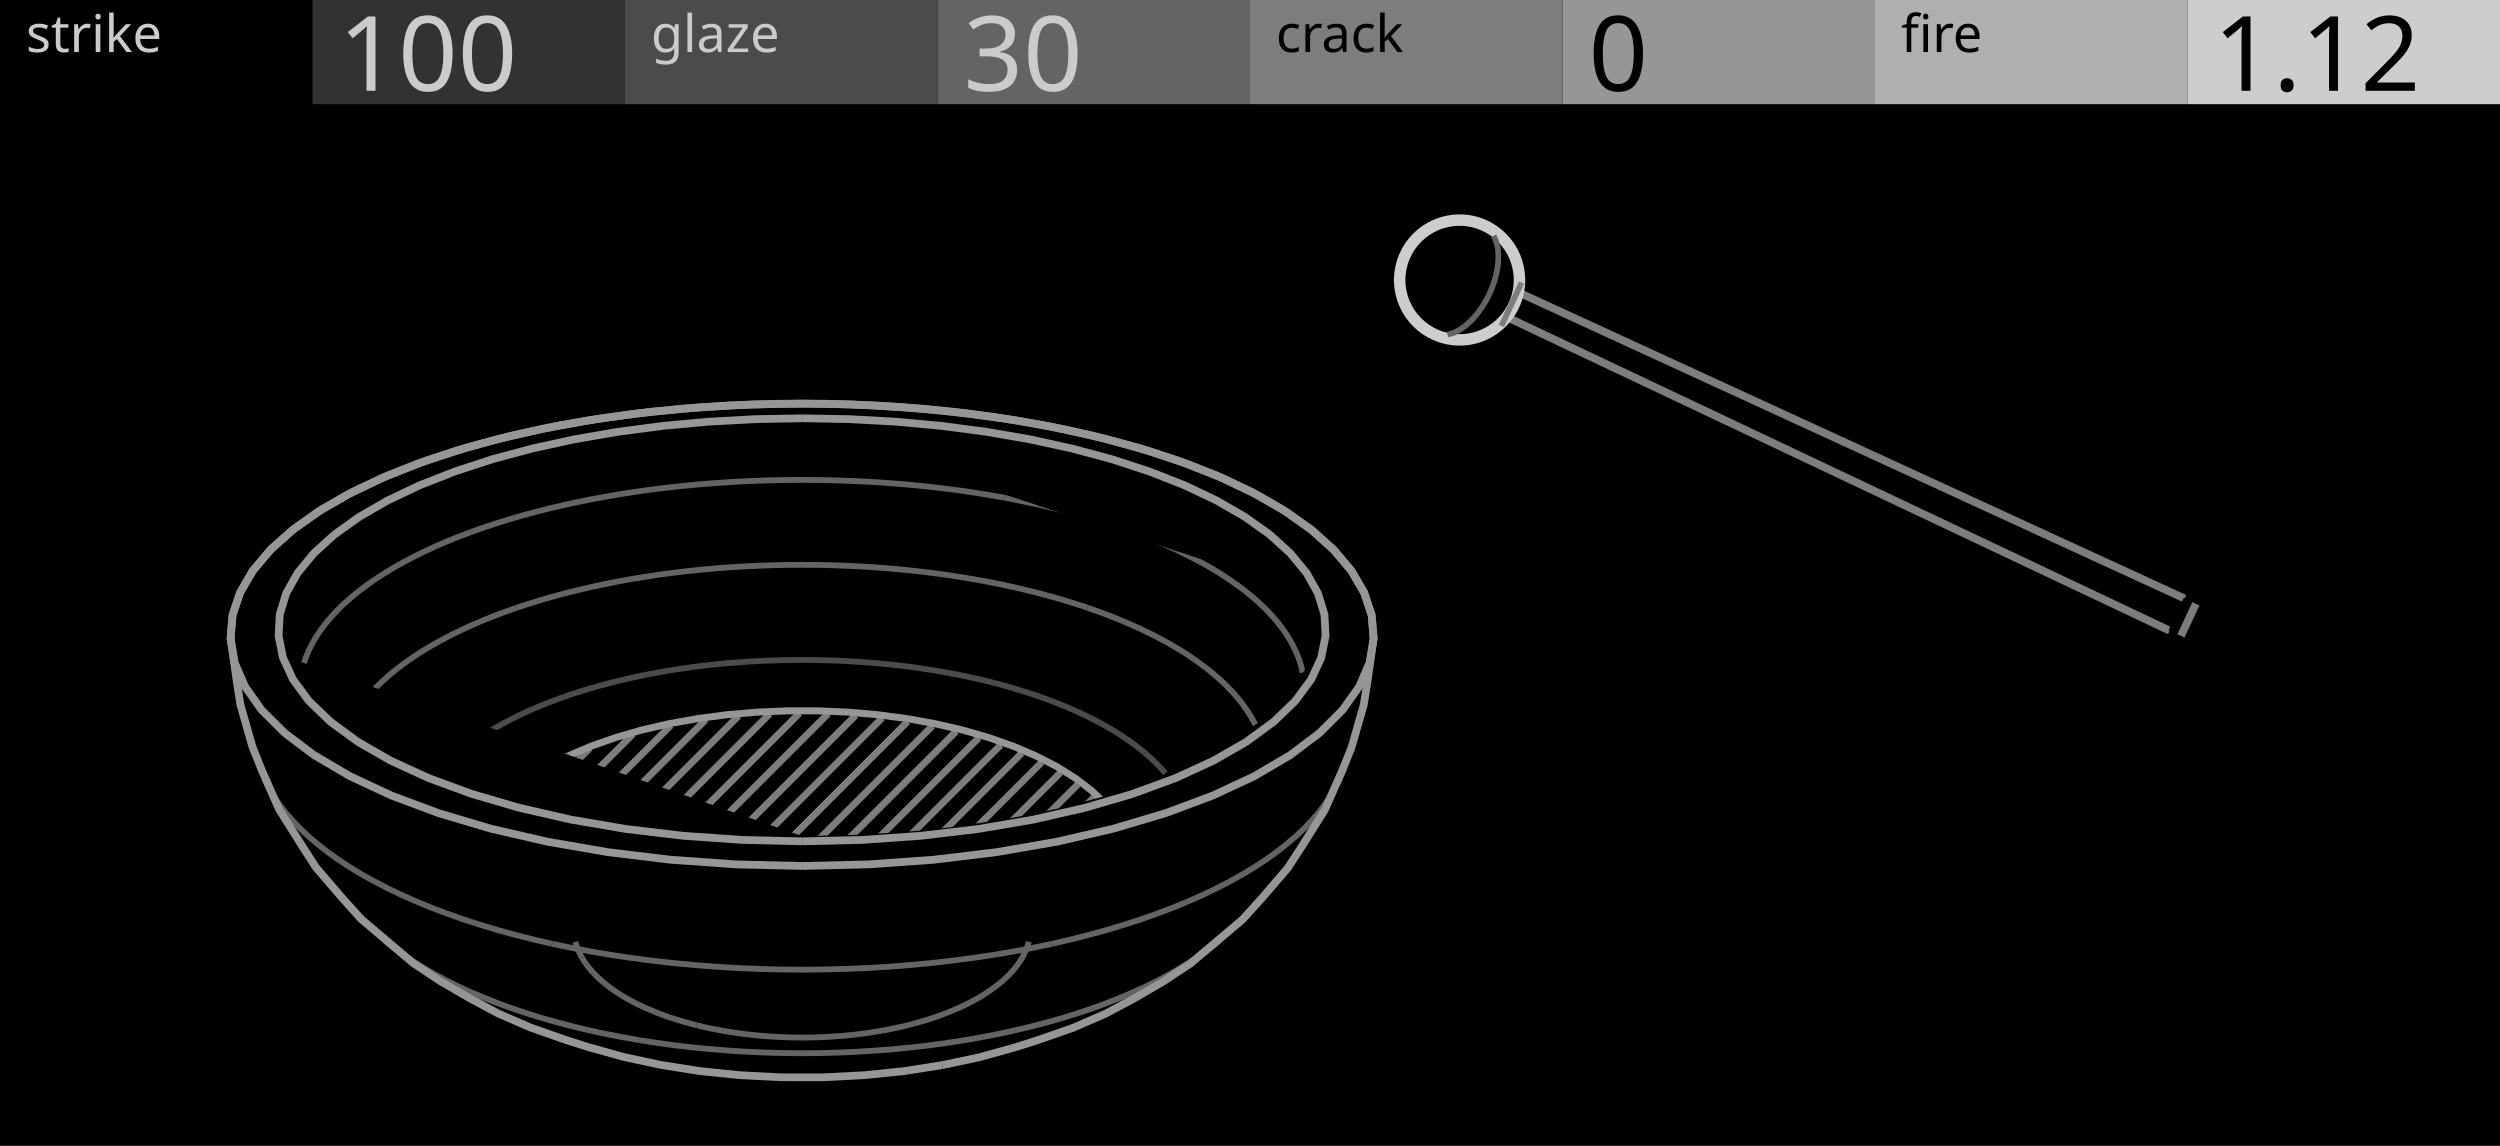
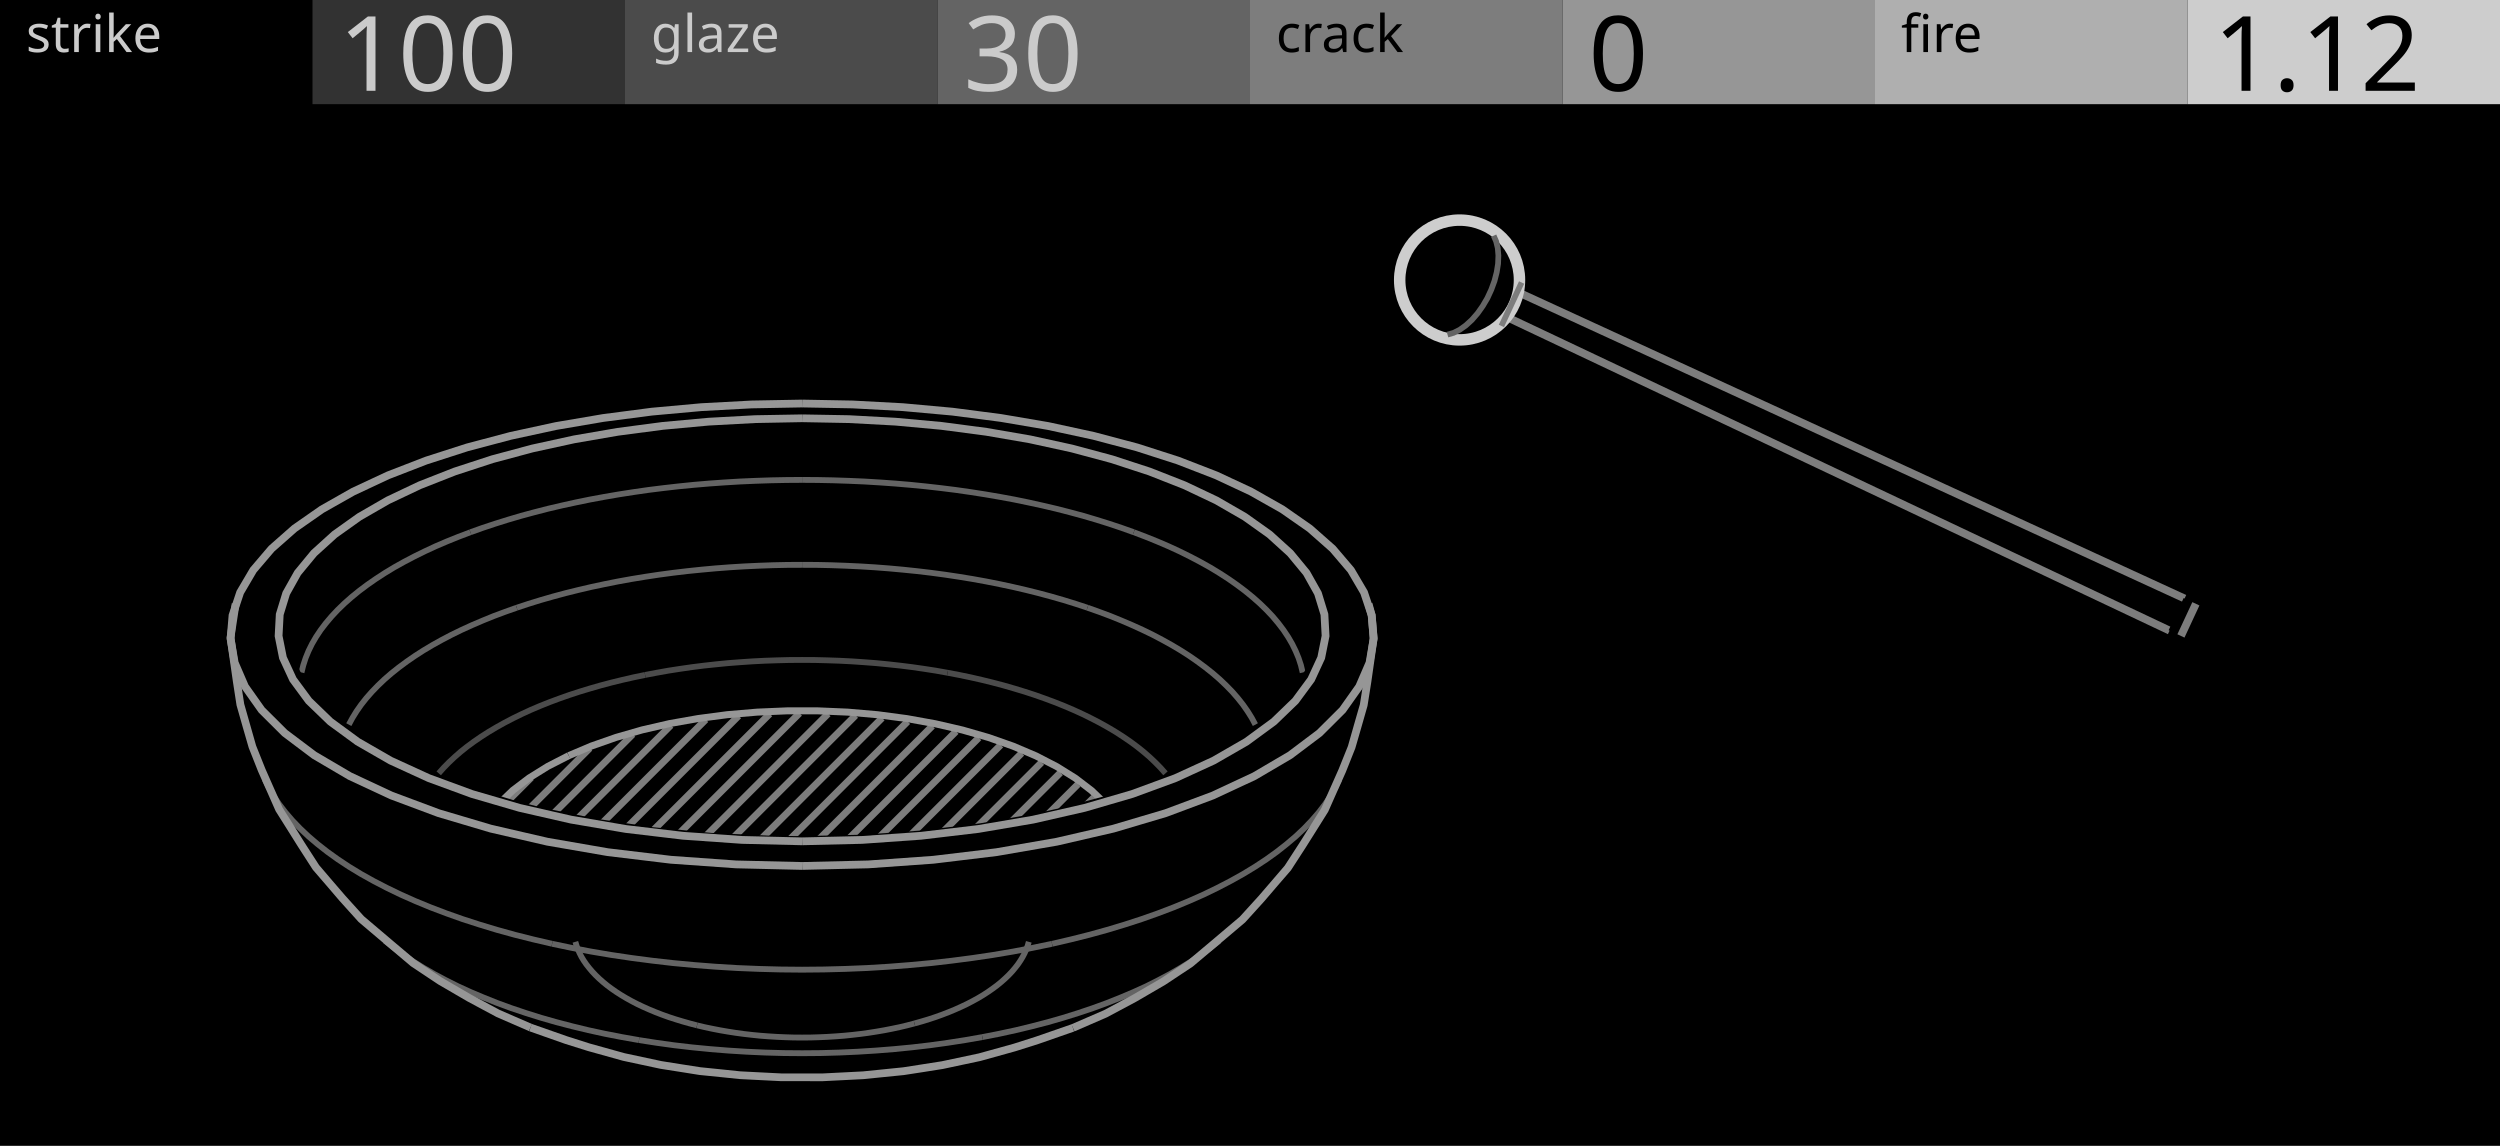
<svg xmlns="http://www.w3.org/2000/svg" width="480" height="220" viewBox="0 0 480 220">
  <g id="preview_canvas">
    <rect x="0" y="0" width="480" height="220" fill="#000000" stroke="none" />
  </g>
  <g id="preview_header">
    <rect x="0" y="0" width="60" height="20" fill="#000000" stroke="none" />
    <rect x="60" y="0" width="60" height="20" fill="#323232" stroke="none" />
    <rect x="120" y="0" width="60" height="20" fill="#4B4B4B" stroke="none" />
    <rect x="180" y="0" width="60" height="20" fill="#646464" stroke="none" />
    <rect x="240" y="0" width="60" height="20" fill="#7D7D7D" stroke="none" />
    <rect x="300" y="0" width="60" height="20" fill="#969696" stroke="none" />
    <rect x="360" y="0" width="60" height="20" fill="#AFAFAF" stroke="none" />
    <rect x="420" y="0" width="60" height="20" fill="#CDCDCD" stroke="none" />
    <text transform="matrix(1 0 0 1 5 10)" fill="#CBCBCB" stroke="none" font-family="UniversNextPro-Light" font-size="10px">strike</text>
    <text transform="matrix(1 0 0 1 125 10)" fill="#CBCBCB" stroke="none" font-family="UniversNextPro-Light" font-size="10px">glaze</text>
    <text transform="matrix(1 0 0 1 245 10)" fill="#000000" stroke="none" font-family="UniversNextPro-Light" font-size="10px">crack</text>
    <text transform="matrix(1 0 0 1 365 10)" fill="#000000" stroke="none" font-family="UniversNextPro-Light" font-size="10px">fire</text>
    <text transform="matrix(1 0 0 1 65 17.44)" fill="#CBCBCB" stroke="none" font-family="UniversNextPro-Light" font-size="20px">100</text>
    <text transform="matrix(1 0 0 1 185 17.44)" fill="#CBCBCB" stroke="none" font-family="UniversNextPro-Light" font-size="20px">30</text>
    <text transform="matrix(1 0 0 1 305 17.44)" fill="#000000" stroke="none" font-family="UniversNextPro-Light" font-size="20px">0</text>
    <text transform="matrix(1 0 0 1 425 17.44)" fill="#000000" stroke="none" font-family="UniversNextPro-Light" font-size="20px">1.12</text>
  </g>
  <path id="kiln_palette_0" d="M 700 300 L 704 300 L 704 304 Z" fill="#CDCDCD" stroke="#CDCDCD" stroke-width="2" />
  <path id="kiln_palette_1" d="M 710 300 L 714 300 L 714 304 Z" fill="#AFAFAF" stroke="#AFAFAF" stroke-width="2" />
  <path id="kiln_palette_2" d="M 720 300 L 724 300 L 724 304 Z" fill="#969696" stroke="#969696" stroke-width="2" />
  <path id="kiln_palette_3" d="M 730 300 L 734 300 L 734 304 Z" fill="#7D7D7D" stroke="#7D7D7D" stroke-width="2" />
  <path id="kiln_palette_4" d="M 740 300 L 744 300 L 744 304 Z" fill="#646464" stroke="#646464" stroke-width="2" />
  <path id="kiln_palette_5" d="M 750 300 L 754 300 L 754 304 Z" fill="#4B4B4B" stroke="#4B4B4B" stroke-width="2" />
  <path d="M 44.26 122.41 L 44.66 118.04 L 48.52 109.61 L 51.86 105.63 L 56.07 101.84 L 61.06 98.26 L 73.17 91.85 L 80.14 89.04 L 87.64 86.52 L 103.94 82.37 L 112.62 80.76 L 121.56 79.47 L 140.01 77.84 L 149.4 77.52 L 158.81 77.52 L 168.2 77.86 L 186.64 79.49 L 195.58 80.79 L 204.25 82.41 L 220.54 86.57 L 228.03 89.1 L 234.99 91.91 L 241.35 95 L 252.04 101.92 L 256.22 105.72 L 259.55 109.7 L 263.36 118.13 L 263.74 122.51 L 262.54 130.89 L 259.51 143.46 L 257.71 147.96 L 254.36 155.49 L 250.05 162.35 L 242.19 172.55 L 238.55 176.56 L 232.91 181.33 L 223.38 188.43 L 217.81 191.67 L 212.25 194.64 L 199.13 199.74 L 194.82 201.11 L 188.09 202.98 L 180.94 204.5 L 165.74 206.45 L 157.87 206.85 L 149.96 206.84 L 134.38 205.65 L 126.9 204.47 L 119.76 202.94 L 113.04 201.07 L 101.85 197.29 L 95.62 194.58 L 90.07 191.6 L 79.32 184.9 L 75 181.25 L 69.36 176.47 L 60.66 166.54 L 57.9 162.26 L 53.59 155.4 L 50.25 147.86 L 46.15 135.28 L 45.46 130.79 Z" fill="#000000" stroke="none" stroke-width="0" />
  <path d="M 223.35 148.85 L 222.41 147.79 L 221.41 146.77 L 220.34 145.75 L 219.18 144.76 L 217.96 143.78 L 216.68 142.84 L 215.31 141.91 L 213.9 140.99 L 212.41 140.11 L 210.87 139.25 L 209.26 138.42 L 207.6 137.6 L 205.88 136.82 L 204.12 136.07 L 202.3 135.34 L 200.43 134.64 L 198.52 133.97 L 196.56 133.33 L 194.56 132.73 L 192.53 132.14 L 190.45 131.59 L 188.34 131.07 L 186.2 130.59 L 184.03 130.14 L 181.83 129.72 L 182.03 128.62 L 184.25 129.04 L 186.44 129.49 L 188.6 129.99 L 190.73 130.51 L 192.83 131.06 L 194.88 131.65 L 196.9 132.27 L 198.88 132.91 L 200.81 133.6 L 202.7 134.3 L 204.54 135.03 L 206.34 135.8 L 208.08 136.6 L 209.76 137.42 L 211.39 138.27 L 212.97 139.15 L 214.48 140.05 L 215.93 140.97 L 217.32 141.92 L 218.64 142.9 L 219.9 143.9 L 221.08 144.93 L 222.19 145.97 L 223.23 147.03 L 224.19 148.11 Z" fill="#4B4B4B" stroke="none" stroke-width="0" />
  <path d="M 181.83 129.72 L 179.61 129.32 L 177.36 128.97 L 175.08 128.64 L 172.79 128.35 L 170.47 128.11 L 168.15 127.88 L 165.81 127.7 L 163.47 127.54 L 161.11 127.42 L 158.74 127.34 L 156.37 127.28 L 154 127.27 L 151.63 127.28 L 149.27 127.34 L 146.89 127.42 L 144.54 127.54 L 142.19 127.7 L 139.85 127.88 L 137.53 128.11 L 135.21 128.35 L 132.92 128.64 L 130.65 128.97 L 128.4 129.32 L 126.17 129.72 L 123.96 130.14 L 123.76 129.04 L 125.97 128.62 L 128.22 128.22 L 130.49 127.87 L 132.78 127.54 L 135.09 127.25 L 137.41 126.99 L 139.75 126.76 L 142.11 126.58 L 144.48 126.42 L 146.85 126.3 L 149.23 126.22 L 151.61 126.16 L 154 126.15 L 156.39 126.16 L 158.78 126.22 L 161.15 126.3 L 163.53 126.42 L 165.89 126.58 L 168.25 126.76 L 170.59 126.99 L 172.91 127.25 L 175.22 127.54 L 177.52 127.87 L 179.79 128.22 L 182.03 128.62 Z" fill="#4B4B4B" stroke="none" stroke-width="0" />
  <path d="M 123.97 130.14 L 121.8 130.59 L 119.66 131.07 L 117.55 131.59 L 115.48 132.14 L 113.44 132.73 L 111.44 133.33 L 109.49 133.97 L 107.57 134.64 L 105.7 135.34 L 103.88 136.07 L 102.12 136.82 L 100.41 137.6 L 98.74 138.42 L 97.14 139.25 L 95.6 140.11 L 94.11 141 L 92.69 141.91 L 91.33 142.84 L 90.04 143.78 L 88.82 144.76 L 87.67 145.75 L 86.59 146.77 L 85.59 147.79 L 84.65 148.85 L 83.81 148.11 L 84.77 147.03 L 85.81 145.97 L 86.93 144.93 L 88.1 143.9 L 89.36 142.9 L 90.69 141.92 L 92.07 140.97 L 93.53 140.04 L 95.04 139.15 L 96.62 138.27 L 98.24 137.42 L 99.93 136.6 L 101.66 135.8 L 103.46 135.03 L 105.3 134.3 L 107.19 133.6 L 109.13 132.91 L 111.1 132.27 L 113.12 131.65 L 115.18 131.06 L 117.27 130.51 L 119.4 129.99 L 121.56 129.49 L 123.75 129.04 Z" fill="#4B4B4B" stroke="none" stroke-width="0" />
  <path d="M 240.54 139.39 L 239.86 138.12 L 239.07 136.87 L 238.2 135.62 L 237.24 134.41 L 236.19 133.2 L 235.04 132.02 L 233.8 130.84 L 232.48 129.7 L 231.08 128.58 L 229.59 127.48 L 228.04 126.4 L 226.4 125.35 L 224.68 124.33 L 222.89 123.34 L 221.05 122.37 L 219.12 121.44 L 217.13 120.53 L 215.1 119.65 L 212.99 118.8 L 210.83 117.99 L 208.6 117.21 L 208.98 116.15 L 211.21 116.95 L 213.39 117.76 L 215.52 118.63 L 217.59 119.51 L 219.6 120.42 L 221.55 121.37 L 223.43 122.36 L 225.24 123.37 L 226.98 124.41 L 228.66 125.48 L 230.25 126.58 L 231.76 127.7 L 233.2 128.84 L 234.56 130.02 L 235.82 131.22 L 237.01 132.44 L 238.1 133.69 L 239.1 134.96 L 240.01 136.25 L 240.82 137.56 L 241.52 138.87 Z" fill="#646464" stroke="none" stroke-width="0" />
  <path d="M 208.62 117.21 L 206.34 116.46 L 204.02 115.74 L 201.66 115.07 L 199.25 114.42 L 196.81 113.81 L 194.32 113.23 L 191.8 112.7 L 189.24 112.19 L 186.65 111.72 L 184.03 111.29 L 181.38 110.89 L 178.71 110.53 L 176.03 110.21 L 173.32 109.94 L 170.58 109.69 L 167.84 109.48 L 165.09 109.31 L 162.33 109.18 L 159.55 109.08 L 156.78 109.02 L 154 109.01 L 154 107.89 L 156.8 107.9 L 159.59 107.96 L 162.37 108.06 L 165.15 108.19 L 167.92 108.36 L 170.68 108.57 L 173.42 108.82 L 176.15 109.11 L 178.85 109.43 L 181.54 109.79 L 184.21 110.19 L 186.83 110.62 L 189.44 111.09 L 192.02 111.6 L 194.56 112.15 L 197.07 112.73 L 199.53 113.34 L 201.96 113.99 L 204.34 114.68 L 206.68 115.4 L 208.96 116.15 Z" fill="#646464" stroke="none" stroke-width="0" />
  <path d="M 154 109.01 L 151.23 109.02 L 148.45 109.08 L 145.67 109.18 L 142.91 109.31 L 140.16 109.48 L 137.42 109.69 L 134.69 109.94 L 131.98 110.21 L 129.29 110.53 L 126.62 110.89 L 123.98 111.29 L 121.35 111.72 L 118.76 112.19 L 116.21 112.7 L 113.68 113.23 L 111.2 113.81 L 108.75 114.42 L 106.34 115.07 L 103.98 115.74 L 101.66 116.46 L 99.38 117.21 L 99.04 116.15 L 101.32 115.4 L 103.66 114.68 L 106.04 113.99 L 108.47 113.34 L 110.94 112.73 L 113.44 112.15 L 115.99 111.6 L 118.56 111.09 L 121.17 110.62 L 123.8 110.19 L 126.46 109.79 L 129.15 109.43 L 131.86 109.11 L 134.59 108.82 L 137.32 108.57 L 140.08 108.36 L 142.85 108.19 L 145.63 108.06 L 148.41 107.96 L 151.21 107.9 L 154 107.89 Z" fill="#646464" stroke="none" stroke-width="0" />
  <path d="M 99.4 117.21 L 97.18 117.99 L 95.01 118.8 L 92.91 119.65 L 90.87 120.53 L 88.88 121.43 L 86.96 122.37 L 85.11 123.34 L 83.32 124.33 L 81.6 125.35 L 79.97 126.4 L 78.4 127.48 L 76.92 128.58 L 75.52 129.7 L 74.2 130.84 L 72.96 132.02 L 71.82 133.2 L 70.76 134.41 L 69.8 135.62 L 68.93 136.87 L 68.15 138.12 L 67.46 139.4 L 66.48 138.86 L 67.19 137.56 L 67.99 136.25 L 68.9 134.96 L 69.9 133.69 L 71 132.44 L 72.18 131.22 L 73.44 130.02 L 74.8 128.84 L 76.24 127.7 L 77.76 126.58 L 79.35 125.48 L 81.02 124.41 L 82.76 123.37 L 84.57 122.36 L 86.46 121.37 L 88.4 120.43 L 90.41 119.51 L 92.49 118.63 L 94.61 117.76 L 96.8 116.95 L 99.02 116.15 Z" fill="#646464" stroke="none" stroke-width="0" />
  <path d="M 249.57 129.25 L 249.24 127.88 L 248.81 126.54 L 248.25 125.21 L 247.6 123.88 L 246.84 122.58 L 245.98 121.28 L 245 120.01 L 243.94 118.74 L 242.77 117.5 L 241.51 116.28 L 240.15 115.08 L 238.71 113.9 L 237.16 112.74 L 235.55 111.61 L 233.83 110.5 L 232.05 109.42 L 230.18 108.38 L 228.24 107.36 L 226.23 106.36 L 224.14 105.4 L 221.99 104.48 L 219.77 103.58 L 217.48 102.71 L 217.88 101.67 L 220.17 102.54 L 222.41 103.44 L 224.6 104.38 L 226.71 105.36 L 228.74 106.36 L 230.72 107.4 L 232.61 108.46 L 234.43 109.56 L 236.17 110.69 L 237.82 111.84 L 239.39 113.02 L 240.87 114.22 L 242.27 115.46 L 243.57 116.72 L 244.78 118 L 245.88 119.31 L 246.88 120.64 L 247.78 121.98 L 248.58 123.36 L 249.27 124.75 L 249.85 126.16 L 250.32 127.58 L 250.65 128.99 Z" fill="#646464" stroke="none" stroke-width="0" />
  <path d="M 217.49 102.72 L 215.15 101.88 L 212.76 101.08 L 210.31 100.31 L 207.81 99.58 L 205.26 98.89 L 202.66 98.22 L 200.02 97.6 L 197.33 97.02 L 194.62 96.46 L 191.87 95.95 L 189.08 95.47 L 186.27 95.03 L 183.42 94.62 L 180.55 94.26 L 177.65 93.93 L 174.74 93.65 L 171.82 93.4 L 168.86 93.19 L 165.91 93.01 L 162.94 92.88 L 159.97 92.78 L 156.98 92.72 L 154 92.7 L 154 91.58 L 157 91.6 L 159.99 91.66 L 162.98 91.76 L 165.97 91.89 L 168.94 92.07 L 171.9 92.28 L 174.84 92.53 L 177.77 92.83 L 180.69 93.16 L 183.56 93.52 L 186.43 93.93 L 189.26 94.37 L 192.07 94.85 L 194.84 95.36 L 197.57 95.92 L 200.26 96.52 L 202.92 97.14 L 205.54 97.81 L 208.11 98.5 L 210.63 99.25 L 213.1 100.02 L 215.51 100.82 L 217.87 101.66 Z" fill="#646464" stroke="none" stroke-width="0" />
  <path d="M 154 92.7 L 151.02 92.72 L 148.03 92.78 L 145.06 92.88 L 142.1 93.01 L 139.14 93.19 L 136.19 93.4 L 133.26 93.65 L 130.35 93.93 L 127.46 94.26 L 124.58 94.62 L 121.74 95.03 L 118.92 95.47 L 116.14 95.95 L 113.39 96.46 L 110.67 97.02 L 107.98 97.6 L 105.34 98.22 L 102.75 98.89 L 100.2 99.58 L 97.7 100.31 L 95.25 101.08 L 92.85 101.88 L 90.51 102.72 L 90.13 101.66 L 92.49 100.82 L 94.91 100.02 L 97.38 99.25 L 99.9 98.5 L 102.47 97.81 L 105.08 97.14 L 107.74 96.52 L 110.43 95.92 L 113.17 95.36 L 115.94 94.85 L 118.74 94.37 L 121.58 93.93 L 124.44 93.52 L 127.32 93.16 L 130.23 92.83 L 133.16 92.53 L 136.11 92.28 L 139.06 92.07 L 142.04 91.89 L 145.02 91.76 L 148.01 91.66 L 151 91.6 L 154 91.58 Z" fill="#646464" stroke="none" stroke-width="0" />
  <path d="M 90.52 102.71 L 88.23 103.58 L 86.01 104.48 L 83.86 105.4 L 81.78 106.36 L 79.76 107.36 L 77.82 108.38 L 75.95 109.42 L 74.17 110.5 L 72.46 111.61 L 70.84 112.74 L 69.29 113.9 L 67.85 115.08 L 66.49 116.28 L 65.23 117.5 L 64.07 118.74 L 63 120.01 L 62.02 121.28 L 61.16 122.58 L 60.4 123.88 L 59.75 125.21 L 59.2 126.54 L 58.77 127.88 L 58.43 129.25 L 57.35 128.99 L 57.69 127.58 L 58.16 126.16 L 58.73 124.75 L 59.42 123.36 L 60.22 121.98 L 61.12 120.64 L 62.12 119.31 L 63.23 118 L 64.43 116.72 L 65.73 115.46 L 67.13 114.22 L 68.61 113.02 L 70.18 111.84 L 71.84 110.69 L 73.57 109.56 L 75.39 108.46 L 77.28 107.4 L 79.26 106.36 L 81.3 105.36 L 83.4 104.38 L 85.59 103.44 L 87.83 102.54 L 90.12 101.67 Z" fill="#646464" stroke="none" stroke-width="0" />
  <path d="M 92.8 157.55 L 101.54 148.81 L 102.48 149.75 L 93.74 158.49 Z" fill="#7D7D7D" stroke="none" stroke-width="0" />
  <path d="M 90.76 165.18 L 112.77 143.17 L 113.71 144.11 L 91.7 166.12 Z" fill="#7D7D7D" stroke="none" stroke-width="0" />
  <path d="M 91.64 169.9 L 121.02 140.51 L 121.96 141.45 L 92.58 170.84 Z" fill="#7D7D7D" stroke="none" stroke-width="0" />
  <path d="M 93.55 173.58 L 128.34 138.78 L 129.28 139.72 L 94.49 174.52 Z" fill="#7D7D7D" stroke="none" stroke-width="0" />
  <path d="M 96.04 176.68 L 135.04 137.68 L 135.98 138.62 L 96.98 177.62 Z" fill="#7D7D7D" stroke="none" stroke-width="0" />
  <path d="M 98.94 179.37 L 141.34 136.97 L 142.28 137.91 L 99.88 180.31 Z" fill="#7D7D7D" stroke="none" stroke-width="0" />
  <path d="M 102.15 181.75 L 147.32 136.58 L 148.26 137.52 L 103.09 182.69 Z" fill="#7D7D7D" stroke="none" stroke-width="0" />
  <path d="M 105.63 183.87 L 153.03 136.46 L 153.97 137.4 L 106.57 184.81 Z" fill="#7D7D7D" stroke="none" stroke-width="0" />
  <path d="M 109.33 185.76 L 158.52 136.57 L 159.46 137.51 L 110.27 186.7 Z" fill="#7D7D7D" stroke="none" stroke-width="0" />
  <path d="M 113.27 187.41 L 163.8 136.88 L 164.74 137.82 L 114.21 188.35 Z" fill="#7D7D7D" stroke="none" stroke-width="0" />
  <path d="M 117.4 188.87 L 168.89 137.38 L 169.83 138.32 L 118.34 189.81 Z" fill="#7D7D7D" stroke="none" stroke-width="0" />
  <path d="M 121.69 190.17 L 173.8 138.06 L 174.74 139 L 122.63 191.11 Z" fill="#7D7D7D" stroke="none" stroke-width="0" />
  <path d="M 126.14 191.31 L 178.54 138.91 L 179.48 139.85 L 127.08 192.25 Z" fill="#7D7D7D" stroke="none" stroke-width="0" />
  <path d="M 130.78 192.27 L 183.09 139.96 L 184.03 140.9 L 131.72 193.21 Z" fill="#7D7D7D" stroke="none" stroke-width="0" />
  <path d="M 135.61 193.03 L 187.46 141.17 L 188.4 142.11 L 136.55 193.97 Z" fill="#7D7D7D" stroke="none" stroke-width="0" />
  <path d="M 140.6 193.62 L 191.67 142.56 L 192.61 143.5 L 141.54 194.56 Z" fill="#7D7D7D" stroke="none" stroke-width="0" />
  <path d="M 145.77 194.05 L 195.69 144.13 L 196.63 145.07 L 146.71 194.99 Z" fill="#7D7D7D" stroke="none" stroke-width="0" />
  <path d="M 151.13 194.29 L 199.52 145.9 L 200.46 146.84 L 152.07 195.23 Z" fill="#7D7D7D" stroke="none" stroke-width="0" />
  <path d="M 156.71 194.29 L 203.13 147.88 L 204.07 148.82 L 157.65 195.23 Z" fill="#7D7D7D" stroke="none" stroke-width="0" />
  <path d="M 162.56 194.03 L 206.49 150.11 L 207.43 151.05 L 163.5 194.97 Z" fill="#7D7D7D" stroke="none" stroke-width="0" />
  <path d="M 168.7 193.49 L 209.56 152.63 L 210.5 153.57 L 169.64 194.43 Z" fill="#7D7D7D" stroke="none" stroke-width="0" />
  <path d="M 175.18 192.6 L 212.27 155.51 L 213.21 156.45 L 176.12 193.54 Z" fill="#7D7D7D" stroke="none" stroke-width="0" />
  <path d="M 182.12 191.25 L 214.51 158.87 L 215.45 159.81 L 183.06 192.19 Z" fill="#7D7D7D" stroke="none" stroke-width="0" />
  <path d="M 189.85 189.11 L 216.03 162.94 L 216.97 163.88 L 190.79 190.05 Z" fill="#7D7D7D" stroke="none" stroke-width="0" />
  <path d="M 198.98 185.58 L 216.1 168.46 L 217.04 169.4 L 199.92 186.52 Z" fill="#7D7D7D" stroke="none" stroke-width="0" />
  <path d="M 213.82 157.4 L 211.72 154.77 L 209.15 152.31 L 206.09 149.96 L 202.56 147.76 L 198.61 145.74 L 194.29 143.9 L 189.62 142.25 L 184.65 140.82 L 179.43 139.62 L 174.02 138.63 L 168.44 137.9 L 162.74 137.4 L 156.97 137.15 L 151.17 137.15 L 145.4 137.4 L 139.7 137.89 L 134.11 138.62 L 128.68 139.59 L 123.47 140.79 L 118.49 142.22 L 113.82 143.86 L 109.46 145.7 L 108.94 144.46 L 113.34 142.6 L 118.09 140.94 L 123.13 139.49 L 128.42 138.27 L 133.91 137.3 L 139.56 136.55 L 145.32 136.06 L 151.15 135.81 L 156.99 135.81 L 162.82 136.06 L 168.58 136.56 L 174.22 137.31 L 179.71 138.3 L 184.99 139.52 L 190.02 140.97 L 194.77 142.64 L 199.19 144.52 L 203.22 146.6 L 206.85 148.86 L 210.03 151.29 L 212.72 153.87 L 214.86 156.56 Z" fill="#969696" stroke="none" stroke-width="0" />
  <path d="M 109.51 145.68 L 105.53 147.71 L 101.99 149.91 L 98.92 152.25 L 96.34 154.72 L 94.27 157.3 L 92.75 159.94 L 91.79 162.64 L 91.4 165.38 L 91.59 168.13 L 92.38 170.89 L 93.77 173.65 L 95.78 176.35 L 98.39 178.99 L 101.6 181.51 L 105.37 183.89 L 109.69 186.1 L 114.51 188.1 L 119.76 189.87 L 125.42 191.39 L 131.4 192.63 L 137.64 193.57 L 144.1 194.21 L 143.96 195.55 L 137.48 194.91 L 131.16 193.95 L 125.1 192.69 L 119.38 191.15 L 114.03 189.36 L 109.13 187.32 L 104.71 185.05 L 100.82 182.61 L 97.49 179.99 L 94.76 177.23 L 92.63 174.35 L 91.12 171.39 L 90.27 168.37 L 90.06 165.34 L 90.47 162.32 L 91.53 159.38 L 93.15 156.54 L 95.34 153.82 L 98.04 151.23 L 101.23 148.81 L 104.87 146.55 L 108.89 144.48 Z" fill="#969696" stroke="none" stroke-width="0" />
  <path d="M 144.06 194.21 L 150.64 194.53 L 157.22 194.54 L 163.78 194.22 L 170.22 193.58 L 176.47 192.65 L 182.46 191.42 L 188.12 189.91 L 193.38 188.14 L 198.21 186.14 L 202.54 183.95 L 206.33 181.56 L 209.55 179.05 L 212.18 176.41 L 214.2 173.7 L 215.6 170.96 L 216.4 168.2 L 216.61 165.44 L 216.23 162.71 L 215.29 160 L 213.76 157.31 L 214.92 156.65 L 216.51 159.44 L 217.55 162.39 L 217.95 165.4 L 217.72 168.44 L 216.86 171.46 L 215.34 174.42 L 213.2 177.29 L 210.45 180.05 L 207.11 182.66 L 203.2 185.11 L 198.77 187.36 L 193.86 189.4 L 188.5 191.19 L 182.76 192.72 L 176.71 193.97 L 170.38 194.92 L 163.88 195.56 L 157.26 195.88 L 150.6 195.87 L 144 195.55 Z" fill="#969696" stroke="none" stroke-width="0" />
-   <path d="M 154 160.54 L 165.63 160.26 L 177.07 159.44 L 182.67 158.82 L 193.52 157.2 L 203.78 155.1 L 213.3 152.54 L 221.96 149.57 L 225.94 147.96 L 233.12 144.49 L 239.23 140.75 L 244.21 136.81 L 246.26 134.78 L 249.51 130.63 L 251.59 126.42 L 252.54 122.19 L 252.37 118 L 251.89 115.93 L 250.14 111.88 L 247.41 107.97 L 243.76 104.24 L 239.25 100.72 L 236.7 99.04 L 231.04 95.88 L 224.71 92.98 L 217.79 90.37 L 214.12 89.17 L 206.43 87.01 L 198.32 85.16 L 189.87 83.64 L 181.14 82.45 L 176.7 81.98 L 167.69 81.3 L 158.57 80.96 L 154.47 82.31 L 263.36 118.13 L 262.54 130.89 L 259.51 143.46 L 254.36 155.49 L 247.27 166.64 L 242.19 172.55 L 232.91 181.33 L 223.38 188.43 L 212.25 194.64 L 199.13 199.74 L 194.82 201.11 L 180.94 204.5 L 165.74 206.45 L 149.96 206.84 L 134.38 205.65 L 126.9 204.47 L 113.04 201.07 L 101.85 197.29 L 90.07 191.6 L 84.5 188.36 L 75 181.25 L 65.74 172.46 L 57.9 162.26 L 50.25 147.86 L 48.46 143.36 L 45.46 130.79 L 44.26 122.41 Z" fill="#000000" stroke="none" stroke-width="0" />
+   <path d="M 56.12 115.93 L 55.41 120.09 L 55.8 124.3 L 56.41 126.42 L 58.5 130.63 L 61.74 134.78 L 66.14 138.8 L 71.69 142.65 L 74.88 144.49 L 82.06 147.96 L 90.25 151.1 L 99.36 153.87 L 104.22 155.1 L 114.48 157.2 L 125.33 158.82 L 136.62 159.92 L 148.18 160.47 L 154 160.54 L 165.63 160.26 L 177.07 159.44 L 188.16 158.08 L 198.74 156.21 L 203.78 155.1 L 213.3 152.54 L 221.96 149.57 L 229.66 146.26 L 233.12 144.49 L 239.23 140.75 L 244.21 136.81 L 248.03 132.71 L 250.7 128.53 L 251.59 126.42 L 252.54 122.19 L 252.37 118 L 252.35 117.33 L 263.36 118.13 L 262.54 130.89 L 259.51 143.46 L 254.36 155.49 L 247.27 166.64 L 242.19 172.55 L 232.91 181.33 L 223.38 188.43 L 212.25 194.64 L 199.13 199.74 L 194.82 201.11 L 180.94 204.5 L 165.74 206.45 L 149.96 206.84 L 134.38 205.65 L 126.9 204.47 L 113.04 201.07 L 101.85 197.29 L 90.07 191.6 L 84.5 188.36 L 75 181.25 L 65.74 172.46 L 57.9 162.26 L 50.25 147.86 L 48.46 143.36 L 45.46 130.79 L 44.26 122.41 Z" fill="#000000" stroke="none" stroke-width="0" />
  <path d="M 74.27 180.19 L 75.92 181.52 L 77.68 182.81 L 79.56 184.08 L 81.55 185.32 L 83.65 186.53 L 85.85 187.7 L 88.16 188.86 L 90.57 189.96 L 93.08 191.02 L 95.68 192.06 L 98.37 193.04 L 101.16 193.98 L 104.03 194.88 L 106.99 195.72 L 110.01 196.51 L 113.1 197.26 L 116.27 197.94 L 119.5 198.57 L 122.79 199.15 L 122.59 200.25 L 119.3 199.67 L 116.05 199.04 L 112.86 198.34 L 109.73 197.59 L 106.69 196.8 L 103.71 195.94 L 100.82 195.04 L 98.01 194.1 L 95.28 193.1 L 92.66 192.06 L 90.11 190.98 L 87.68 189.86 L 85.33 188.7 L 83.11 187.51 L 80.97 186.28 L 78.96 185.02 L 77.04 183.73 L 75.24 182.4 L 73.57 181.07 Z" fill="#646464" stroke="none" stroke-width="0" />
  <path d="M 122.78 199.15 L 126.12 199.67 L 129.5 200.14 L 132.92 200.54 L 136.38 200.87 L 139.87 201.15 L 143.38 201.37 L 146.91 201.53 L 150.45 201.63 L 154 201.66 L 157.55 201.63 L 161.09 201.53 L 164.62 201.37 L 168.13 201.15 L 171.62 200.87 L 175.08 200.54 L 178.5 200.14 L 181.88 199.67 L 185.22 199.15 L 188.51 198.57 L 188.71 199.67 L 185.4 200.25 L 182.04 200.77 L 178.64 201.24 L 175.2 201.64 L 171.72 201.99 L 168.21 202.27 L 164.68 202.49 L 161.13 202.65 L 157.57 202.75 L 154 202.78 L 150.43 202.75 L 146.87 202.65 L 143.32 202.49 L 139.79 202.27 L 136.28 201.99 L 132.8 201.64 L 129.36 201.24 L 125.96 200.77 L 122.6 200.25 Z" fill="#646464" stroke="none" stroke-width="0" />
  <path d="M 188.5 198.57 L 191.73 197.94 L 194.9 197.26 L 197.99 196.51 L 201.02 195.72 L 203.97 194.88 L 206.84 193.98 L 209.63 193.04 L 212.32 192.06 L 214.93 191.02 L 217.43 189.96 L 219.85 188.86 L 222.15 187.7 L 224.36 186.53 L 226.45 185.32 L 228.45 184.08 L 230.32 182.81 L 232.08 181.52 L 233.74 180.19 L 234.44 181.07 L 232.76 182.4 L 230.96 183.73 L 229.05 185.02 L 227.03 186.28 L 224.9 187.51 L 222.67 188.7 L 220.33 189.86 L 217.89 190.98 L 215.35 192.06 L 212.72 193.1 L 209.99 194.1 L 207.18 195.04 L 204.29 195.94 L 201.32 196.8 L 198.27 197.59 L 195.14 198.34 L 191.95 199.04 L 188.72 199.67 Z" fill="#646464" stroke="none" stroke-width="0" />
  <path d="M 51.34 149.41 L 52.11 150.99 L 53.01 152.53 L 54.05 154.08 L 55.23 155.62 L 56.54 157.14 L 58 158.66 L 59.59 160.16 L 61.32 161.64 L 63.19 163.1 L 65.2 164.54 L 67.33 165.95 L 69.6 167.33 L 72 168.67 L 74.54 169.98 L 77.19 171.26 L 79.97 172.5 L 82.87 173.69 L 85.88 174.84 L 89 175.94 L 92.24 176.99 L 95.57 177.99 L 98.99 178.94 L 102.52 179.83 L 106.14 180.67 L 105.88 181.75 L 102.26 180.91 L 98.71 180.02 L 95.25 179.07 L 91.9 178.05 L 88.64 177 L 85.5 175.88 L 82.45 174.73 L 79.53 173.52 L 76.73 172.28 L 74.04 170.98 L 71.48 169.65 L 69.04 168.29 L 66.73 166.89 L 64.56 165.46 L 62.53 164 L 60.62 162.5 L 58.85 161 L 57.22 159.46 L 55.72 157.9 L 54.37 156.32 L 53.15 154.74 L 52.07 153.13 L 51.13 151.51 L 50.34 149.91 Z" fill="#646464" stroke="none" stroke-width="0" />
  <path d="M 106.12 180.66 L 109.82 181.43 L 113.59 182.15 L 117.43 182.8 L 121.33 183.38 L 125.29 183.9 L 129.3 184.35 L 133.35 184.73 L 137.44 185.05 L 141.55 185.3 L 145.69 185.47 L 149.84 185.58 L 154 185.62 L 158.16 185.58 L 162.31 185.47 L 166.45 185.3 L 170.57 185.05 L 174.65 184.73 L 178.71 184.35 L 182.71 183.9 L 186.67 183.38 L 190.57 182.8 L 194.41 182.15 L 198.18 181.43 L 201.88 180.66 L 202.1 181.76 L 198.4 182.53 L 194.61 183.25 L 190.75 183.9 L 186.83 184.48 L 182.85 185 L 178.83 185.47 L 174.75 185.85 L 170.65 186.17 L 166.51 186.42 L 162.35 186.59 L 158.18 186.7 L 154 186.74 L 149.82 186.7 L 145.65 186.59 L 141.49 186.42 L 137.36 186.17 L 133.25 185.85 L 129.18 185.47 L 125.15 185 L 121.17 184.48 L 117.25 183.9 L 113.39 183.25 L 109.6 182.53 L 105.9 181.76 Z" fill="#646464" stroke="none" stroke-width="0" />
  <path d="M 201.86 180.67 L 205.48 179.83 L 209.01 178.94 L 212.44 177.99 L 215.77 176.99 L 219 175.94 L 222.13 174.84 L 225.13 173.69 L 228.03 172.5 L 230.82 171.26 L 233.47 169.98 L 236 168.67 L 238.4 167.33 L 240.67 165.95 L 242.81 164.54 L 244.81 163.1 L 246.68 161.64 L 248.42 160.16 L 250.01 158.66 L 251.46 157.14 L 252.78 155.62 L 253.95 154.09 L 254.99 152.53 L 255.89 150.99 L 256.66 149.41 L 257.66 149.91 L 256.87 151.51 L 255.93 153.13 L 254.85 154.73 L 253.64 156.32 L 252.28 157.9 L 250.79 159.46 L 249.16 161 L 247.38 162.5 L 245.49 164 L 243.45 165.46 L 241.27 166.89 L 238.96 168.29 L 236.52 169.65 L 233.97 170.98 L 231.28 172.28 L 228.47 173.52 L 225.55 174.73 L 222.51 175.88 L 219.36 177 L 216.11 178.05 L 212.74 179.07 L 209.29 180.02 L 205.74 180.91 L 202.12 181.75 Z" fill="#646464" stroke="none" stroke-width="0" />
  <path d="M 111 180.67 L 111.22 181.38 L 111.48 182.07 L 111.78 182.77 L 112.14 183.46 L 112.55 184.14 L 113.02 184.82 L 113.54 185.49 L 114.12 186.17 L 114.74 186.83 L 115.41 187.48 L 116.14 188.12 L 116.91 188.76 L 117.75 189.38 L 118.62 189.99 L 119.55 190.59 L 120.53 191.17 L 121.54 191.73 L 122.61 192.28 L 123.71 192.8 L 124.87 193.32 L 126.06 193.81 L 127.29 194.29 L 128.55 194.74 L 129.86 195.17 L 131.2 195.57 L 132.57 195.96 L 133.97 196.33 L 133.69 197.41 L 132.27 197.04 L 130.88 196.65 L 129.52 196.23 L 128.19 195.8 L 126.89 195.33 L 125.64 194.85 L 124.43 194.34 L 123.25 193.82 L 122.11 193.28 L 121.02 192.71 L 119.97 192.13 L 118.97 191.53 L 118 190.91 L 117.09 190.28 L 116.23 189.64 L 115.42 188.98 L 114.65 188.3 L 113.94 187.61 L 113.28 186.91 L 112.68 186.19 L 112.12 185.48 L 111.61 184.74 L 111.16 184 L 110.78 183.25 L 110.44 182.49 L 110.16 181.74 L 109.94 180.99 Z" fill="#646464" stroke="none" stroke-width="0" />
  <path d="M 133.96 196.33 L 135.39 196.67 L 136.85 196.97 L 138.33 197.26 L 139.83 197.52 L 141.35 197.76 L 142.89 197.97 L 144.45 198.15 L 146.02 198.3 L 147.6 198.42 L 149.2 198.52 L 150.79 198.59 L 152.4 198.64 L 154 198.65 L 155.61 198.64 L 157.21 198.59 L 158.81 198.52 L 160.4 198.42 L 161.98 198.3 L 163.55 198.15 L 165.11 197.97 L 166.65 197.76 L 168.17 197.52 L 169.68 197.26 L 171.16 196.97 L 172.61 196.67 L 174.04 196.33 L 175.44 195.96 L 175.72 197.04 L 174.3 197.41 L 172.85 197.75 L 171.38 198.07 L 169.88 198.36 L 168.35 198.62 L 166.81 198.86 L 165.25 199.07 L 163.67 199.25 L 162.08 199.42 L 160.48 199.54 L 158.87 199.64 L 157.25 199.71 L 155.63 199.76 L 154 199.77 L 152.38 199.76 L 150.75 199.71 L 149.14 199.64 L 147.52 199.54 L 145.92 199.42 L 144.33 199.25 L 142.75 199.07 L 141.19 198.86 L 139.65 198.62 L 138.13 198.36 L 136.63 198.07 L 135.15 197.75 L 133.7 197.41 Z" fill="#646464" stroke="none" stroke-width="0" />
  <path d="M 175.43 195.96 L 176.81 195.57 L 178.15 195.17 L 179.45 194.74 L 180.71 194.29 L 181.94 193.81 L 183.14 193.32 L 184.29 192.8 L 185.39 192.28 L 186.46 191.73 L 187.48 191.17 L 188.46 190.59 L 189.38 189.99 L 190.25 189.38 L 191.09 188.76 L 191.87 188.13 L 192.59 187.48 L 193.27 186.83 L 193.89 186.17 L 194.47 185.49 L 194.99 184.82 L 195.45 184.14 L 195.86 183.46 L 196.23 182.77 L 196.53 182.07 L 196.79 181.38 L 196.99 180.68 L 198.07 180.98 L 197.85 181.74 L 197.57 182.49 L 197.23 183.25 L 196.84 184 L 196.39 184.74 L 195.89 185.48 L 195.33 186.19 L 194.73 186.91 L 194.07 187.61 L 193.35 188.3 L 192.59 188.97 L 191.77 189.64 L 190.91 190.28 L 190 190.91 L 189.04 191.53 L 188.04 192.13 L 186.98 192.71 L 185.89 193.28 L 184.75 193.82 L 183.58 194.34 L 182.36 194.85 L 181.11 195.33 L 179.81 195.8 L 178.49 196.23 L 177.13 196.65 L 175.73 197.04 Z" fill="#646464" stroke="none" stroke-width="0" />
-   <path d="M 43.52 122.34 L 43.93 117.89 L 45.42 113.45 L 47.91 109.18 L 51.32 105.11 L 55.6 101.26 L 60.66 97.63 L 66.43 94.27 L 72.87 91.17 L 79.88 88.34 L 87.42 85.81 L 95.41 83.57 L 103.79 81.64 L 112.5 80.03 L 121.47 78.73 L 130.64 77.75 L 139.97 77.1 L 149.39 76.78 L 158.82 76.78 L 168.24 77.12 L 177.57 77.77 L 186.73 78.75 L 195.7 80.06 L 204.4 81.68 L 212.77 83.62 L 220.76 85.86 L 228.29 88.4 L 235.27 91.22 L 234.71 92.6 L 227.77 89.8 L 220.32 87.28 L 212.41 85.06 L 204.1 83.14 L 195.46 81.52 L 186.55 80.23 L 177.43 79.25 L 168.16 78.6 L 158.8 78.26 L 149.41 78.26 L 140.05 78.58 L 130.78 79.23 L 121.65 80.21 L 112.74 81.49 L 104.09 83.1 L 95.77 85.01 L 87.86 87.23 L 80.4 89.74 L 73.47 92.53 L 67.13 95.59 L 61.46 98.89 L 56.54 102.42 L 52.4 106.15 L 49.13 110.04 L 46.78 114.07 L 45.39 118.19 L 45 122.48 Z" fill="#969696" stroke="none" stroke-width="0" />
-   <path d="M 235.32 91.24 L 241.7 94.34 L 247.47 97.72 L 252.51 101.34 L 256.76 105.2 L 260.16 109.27 L 262.63 113.54 L 264.09 117.98 L 264.49 122.53 L 263.28 131 L 262.56 135.54 L 260.21 143.7 L 258.4 148.25 L 255.02 155.84 L 250.68 162.75 L 247.87 167.09 L 242.75 173.04 L 239.07 177.1 L 233.39 181.9 L 229.02 185.58 L 223.77 189.06 L 218.17 192.32 L 212.57 195.31 L 206.27 198.04 L 199.36 200.45 L 195.03 201.82 L 188.27 203.7 L 181.09 205.23 L 180.79 203.77 L 187.91 202.26 L 194.61 200.4 L 198.9 199.03 L 205.73 196.66 L 211.93 193.97 L 217.45 191.02 L 222.99 187.8 L 228.12 184.38 L 232.43 180.76 L 238.03 176.02 L 241.63 172.06 L 246.67 166.19 L 249.42 161.95 L 253.7 155.14 L 257.02 147.67 L 258.81 143.22 L 261.1 135.22 L 261.8 130.78 L 262.99 122.49 L 262.63 118.28 L 261.27 114.16 L 258.94 110.13 L 255.68 106.24 L 251.57 102.5 L 246.65 98.96 L 241 95.66 L 234.66 92.58 Z" fill="#969696" stroke="none" stroke-width="0" />
-   <path d="M 181.05 205.24 L 173.55 206.41 L 165.8 207.19 L 157.89 207.59 L 149.94 207.58 L 142.03 207.18 L 134.28 206.39 L 126.76 205.2 L 119.58 203.66 L 112.83 201.78 L 108.47 200.41 L 101.58 197.98 L 95.3 195.25 L 89.71 192.25 L 84.11 188.99 L 78.87 185.5 L 74.52 181.82 L 68.84 177.01 L 65.18 172.95 L 60.06 166.99 L 57.27 162.66 L 52.93 155.75 L 49.56 148.15 L 47.75 143.6 L 45.42 135.44 L 44.72 130.9 L 43.52 122.52 L 45 122.3 L 46.2 130.68 L 46.88 135.12 L 49.17 143.12 L 50.94 147.57 L 54.25 155.05 L 58.53 161.86 L 61.26 166.09 L 66.3 171.97 L 69.88 175.93 L 75.48 180.68 L 79.77 184.3 L 84.89 187.73 L 90.43 190.95 L 95.94 193.91 L 102.12 196.6 L 108.95 198.99 L 113.25 200.36 L 119.94 202.22 L 127.04 203.74 L 134.48 204.91 L 142.15 205.7 L 149.98 206.1 L 157.85 206.11 L 165.68 205.71 L 173.37 204.93 L 180.83 203.76 Z" fill="#969696" stroke="none" stroke-width="0" />
+   <path d="M 263.48 115.73 L 264.1 118 L 264.49 122.53 L 263.88 126.81 L 263.28 131 L 262.56 135.54 L 261.39 139.63 L 260.21 143.7 L 258.4 148.25 L 256.71 152.03 L 255.02 155.84 L 252.84 159.32 L 250.68 162.75 L 247.87 167.09 L 245.29 170.07 L 242.75 173.04 L 239.07 177.1 L 233.39 181.9 L 229.02 185.58 L 223.77 189.06 L 218.17 192.32 L 212.57 195.31 L 206.3 198.03 L 205.7 196.67 L 211.93 193.97 L 217.45 191.02 L 222.99 187.8 L 228.12 184.38 L 232.43 180.76 L 238.03 176.02 L 241.63 172.06 L 244.17 169.11 L 246.67 166.19 L 249.42 161.95 L 251.58 158.52 L 253.7 155.14 L 255.35 151.43 L 257.02 147.67 L 258.81 143.22 L 259.95 139.21 L 261.1 135.22 L 261.8 130.78 L 262.4 126.59 L 262.99 122.49 L 262.62 118.26 L 262.04 116.13 Z" fill="#969696" stroke="none" stroke-width="0" />
+   <path d="M 206.24 198.05 L 199.36 200.45 L 195.03 201.82 L 188.27 203.7 L 181.08 205.23 L 177.31 205.83 L 173.55 206.41 L 169.67 206.8 L 165.8 207.19 L 161.85 207.39 L 157.89 207.59 L 153.91 207.58 L 149.94 207.58 L 145.98 207.38 L 142.03 207.18 L 138.15 206.78 L 134.28 206.39 L 130.52 205.79 L 126.76 205.2 L 119.58 203.66 L 112.83 201.78 L 108.47 200.41 L 101.6 197.99 L 102.1 196.59 L 108.95 198.99 L 113.25 200.36 L 119.94 202.22 L 127.04 203.74 L 130.76 204.33 L 134.48 204.91 L 138.31 205.3 L 142.15 205.7 L 146.06 205.9 L 149.98 206.1 L 153.91 206.1 L 157.85 206.11 L 161.77 205.91 L 165.68 205.71 L 169.53 205.32 L 173.37 204.93 L 177.09 204.35 L 180.8 203.77 L 187.91 202.26 L 194.61 200.4 L 198.9 199.03 L 205.76 196.65 Z" fill="#969696" stroke="none" stroke-width="0" />
+   <path d="M 101.55 197.97 L 95.3 195.25 L 89.71 192.25 L 84.11 188.99 L 78.87 185.5 L 74.52 181.82 L 68.84 177.01 L 65.18 172.95 L 62.64 169.98 L 60.06 166.99 L 57.27 162.66 L 55.12 159.23 L 52.93 155.75 L 51.24 151.93 L 49.56 148.15 L 47.76 143.6 L 46.58 139.52 L 45.42 135.44 L 44.72 130.9 L 44.12 126.71 L 43.51 122.41 L 44.5 115.82 L 45.98 116.04 L 45.01 122.41 L 45.6 126.49 L 46.2 130.68 L 46.88 135.12 L 48.02 139.12 L 49.16 143.12 L 50.94 147.57 L 52.6 151.33 L 54.25 155.05 L 56.38 158.43 L 58.53 161.86 L 61.26 166.09 L 63.76 169.02 L 66.3 171.97 L 69.88 175.93 L 75.48 180.68 L 79.77 184.3 L 84.89 187.73 L 90.43 190.95 L 95.94 193.91 L 102.15 196.61 Z" fill="#969696" stroke="none" stroke-width="0" />
  <path id="kiln_node_0" transform="matrix(1 0 0 1 99.14 121.87)" d="M 54.88 -43.65 L 45.18 -43.47 L 35.56 -42.95 L 26.07 -42.09 L 16.78 -40.88 L 7.75 -39.34 L -0.94 -37.46 L -9.24 -35.26 L -17.06 -32.74 L -24.34 -29.92 L -30.99 -26.81 L -36.95 -23.44 L -42.14 -19.82 L -46.48 -15.99 L -49.9 -11.98 L -52.34 -7.82 L -53.76 -3.57 L -54.12 0.76 L -53.36 5.15 L -51.45 9.57 L -48.33 13.98 L -43.98 18.31 L -38.4 22.51 L -31.62 26.49 L -23.7 30.19 L -14.7 33.55 L -4.72 36.51 L 6.11 39.01 L 17.65 41.01 L 29.74 42.46 L 42.21 43.35 L 54.88 43.65 L 54.85 45.14 L 42.14 44.84 L 29.6 43.95 L 17.43 42.48 L 5.81 40.47 L -5.1 37.95 L -15.17 34.96 L -24.27 31.56 L -32.32 27.81 L -39.23 23.75 L -44.95 19.44 L -49.47 14.94 L -52.75 10.31 L -54.8 5.58 L -55.62 0.83 L -55.23 -3.87 L -53.71 -8.44 L -51.12 -12.84 L -47.54 -17.04 L -43.06 -20.99 L -37.74 -24.7 L -31.67 -28.14 L -24.92 -31.29 L -17.56 -34.14 L -9.66 -36.68 L -1.29 -38.9 L 7.47 -40.8 L 16.56 -42.35 L 25.91 -43.57 L 35.46 -44.44 L 45.13 -44.96 L 54.85 -45.14 Z" fill="#969696" stroke="none" stroke-width="0" />
  <path id="kiln_node_1" transform="matrix(1 0 0 1 208.87 121.87)" d="M -54.88 43.65 L -42.21 43.35 L -29.74 42.46 L -17.65 41.01 L -6.11 39.01 L 4.72 36.51 L 14.7 33.55 L 23.7 30.19 L 31.62 26.49 L 38.4 22.51 L 43.98 18.31 L 48.33 13.98 L 51.45 9.57 L 53.36 5.15 L 54.12 0.76 L 53.76 -3.57 L 52.34 -7.82 L 49.9 -11.98 L 46.48 -15.99 L 42.14 -19.82 L 36.95 -23.44 L 30.99 -26.81 L 24.34 -29.92 L 17.06 -32.74 L 9.24 -35.26 L 0.94 -37.46 L -7.75 -39.34 L -16.78 -40.88 L -26.07 -42.09 L -35.56 -42.95 L -45.18 -43.47 L -54.88 -43.65 L -54.85 -45.14 L -45.13 -44.96 L -35.46 -44.44 L -25.91 -43.57 L -16.56 -42.35 L -7.47 -40.8 L 1.29 -38.9 L 9.66 -36.68 L 17.56 -34.14 L 24.92 -31.29 L 31.67 -28.14 L 37.74 -24.7 L 43.06 -20.99 L 47.54 -17.04 L 51.12 -12.84 L 53.71 -8.44 L 55.23 -3.87 L 55.62 0.83 L 54.8 5.58 L 52.75 10.31 L 49.47 14.94 L 44.95 19.44 L 39.23 23.75 L 32.32 27.81 L 24.27 31.56 L 15.17 34.96 L 5.1 37.95 L -5.81 40.47 L -17.43 42.48 L -29.6 43.95 L -42.14 44.84 L -54.85 45.14 Z" fill="#969696" stroke="none" stroke-width="0" />
  <path id="kiln_node_2" transform="matrix(1 0 0 1 104.72 120.73)" d="M 49.29 -39.68 L 40.31 -39.51 L 31.4 -39.03 L 22.62 -38.22 L 14.03 -37.09 L 5.69 -35.65 L -2.33 -33.9 L -9.97 -31.85 L -17.16 -29.5 L -23.82 -26.88 L -29.9 -24 L -35.32 -20.88 L -40.01 -17.54 L -43.9 -14.01 L -46.95 -10.32 L -49.08 -6.51 L -50.27 -2.63 L -50.48 1.32 L -49.68 5.32 L -47.82 9.34 L -44.87 13.34 L -40.81 17.26 L -35.64 21.05 L -29.39 24.65 L -22.12 27.98 L -13.88 31.01 L -4.79 33.66 L 5.07 35.91 L 15.55 37.7 L 26.51 39 L 37.81 39.79 L 49.29 40.06 L 49.26 41.55 L 37.74 41.28 L 26.37 40.48 L 15.33 39.17 L 4.78 37.37 L -5.16 35.1 L -14.35 32.42 L -22.68 29.36 L -30.07 25.97 L -36.45 22.3 L -41.77 18.4 L -46 14.32 L -49.11 10.1 L -51.11 5.78 L -51.98 1.43 L -51.75 -2.89 L -50.46 -7.1 L -48.18 -11.16 L -44.98 -15.04 L -40.94 -18.7 L -36.12 -22.13 L -30.59 -25.32 L -24.41 -28.25 L -17.66 -30.9 L -10.4 -33.27 L -2.69 -35.34 L 5.4 -37.11 L 13.8 -38.56 L 22.45 -39.7 L 31.29 -40.51 L 40.25 -41 L 49.26 -41.16 Z" fill="#969696" stroke="none" stroke-width="0" />
  <path id="kiln_node_3" transform="matrix(1 0 0 1 203.28 120.73)" d="M -49.29 40.06 L -37.81 39.79 L -26.51 39 L -15.55 37.7 L -5.07 35.91 L 4.79 33.66 L 13.88 31.01 L 22.12 27.98 L 29.39 24.65 L 35.64 21.05 L 40.81 17.26 L 44.87 13.34 L 47.82 9.34 L 49.68 5.32 L 50.48 1.32 L 50.27 -2.63 L 49.08 -6.51 L 46.95 -10.32 L 43.9 -14.01 L 40.01 -17.54 L 35.32 -20.88 L 29.9 -24 L 23.82 -26.88 L 17.16 -29.5 L 9.97 -31.85 L 2.33 -33.9 L -5.69 -35.65 L -14.03 -37.09 L -22.62 -38.22 L -31.4 -39.03 L -40.31 -39.51 L -49.29 -39.68 L -49.26 -41.16 L -40.25 -41 L -31.29 -40.51 L -22.45 -39.7 L -13.8 -38.56 L -5.4 -37.11 L 2.69 -35.34 L 10.4 -33.27 L 17.66 -30.9 L 24.41 -28.25 L 30.59 -25.32 L 36.12 -22.13 L 40.94 -18.7 L 44.98 -15.04 L 48.18 -11.16 L 50.46 -7.1 L 51.75 -2.89 L 51.98 1.43 L 51.11 5.78 L 49.11 10.1 L 46 14.32 L 41.77 18.4 L 36.45 22.3 L 30.07 25.97 L 22.68 29.36 L 14.35 32.42 L 5.16 35.1 L -4.78 37.37 L -15.33 39.17 L -26.37 40.48 L -37.74 41.28 L -49.26 41.55 Z" fill="#969696" stroke="none" stroke-width="0" />
  <path d="M 419.44 114.92 L 287.59 54.32 L 285.4 59.03 L 416.56 121.08 Z" fill="#000000" stroke="none" stroke-width="0" />
  <path d="M 419.13 115.6 L 287.28 55 L 287.9 53.64 L 419.75 114.24 Z" fill="#7D7D7D" stroke="none" stroke-width="0" />
  <path d="M 416.24 121.76 L 285.08 59.71 L 285.72 58.35 L 416.88 120.4 Z" fill="#7D7D7D" stroke="none" stroke-width="0" />
  <path d="M 419.26 114.83 L 416.38 121 L 418.74 122.1 L 421.61 115.93 Z" fill="#000000" stroke="none" stroke-width="0" />
  <path d="M 418.06 121.78 L 420.93 115.61 L 422.29 116.25 L 419.42 122.42 Z" fill="#7D7D7D" stroke="none" stroke-width="0" />
  <circle cx="280.24" cy="53.76" r="11.5" fill="#000000" stroke="#CDCDCD" stroke-width="2.2" />
  <path d="M 292.65 54.47 L 288.77 62.81 L 287.77 62.35 L 291.65 54.01 Z" fill="#7D7D7D" stroke="none" stroke-width="0" />
  <path d="M 287.28 45.03 L 287.78 46.17 L 288.11 47.54 L 288.24 49.06 L 288.18 50.68 L 287.91 52.38 L 287.47 54.1 L 286.84 55.82 L 286.07 57.5 L 285.14 59.07 L 284.11 60.52 L 282.98 61.82 L 281.79 62.91 L 280.54 63.79 L 279.28 64.42 L 278.07 64.77 L 277.77 63.71 L 278.88 63.4 L 279.98 62.85 L 281.09 62.05 L 282.2 61.04 L 283.25 59.84 L 284.22 58.47 L 285.09 56.98 L 285.82 55.4 L 286.41 53.78 L 286.83 52.16 L 287.08 50.58 L 287.14 49.08 L 287.03 47.72 L 286.74 46.53 L 286.28 45.47 Z" fill="#646464" stroke="none" stroke-width="0" />
</svg>
